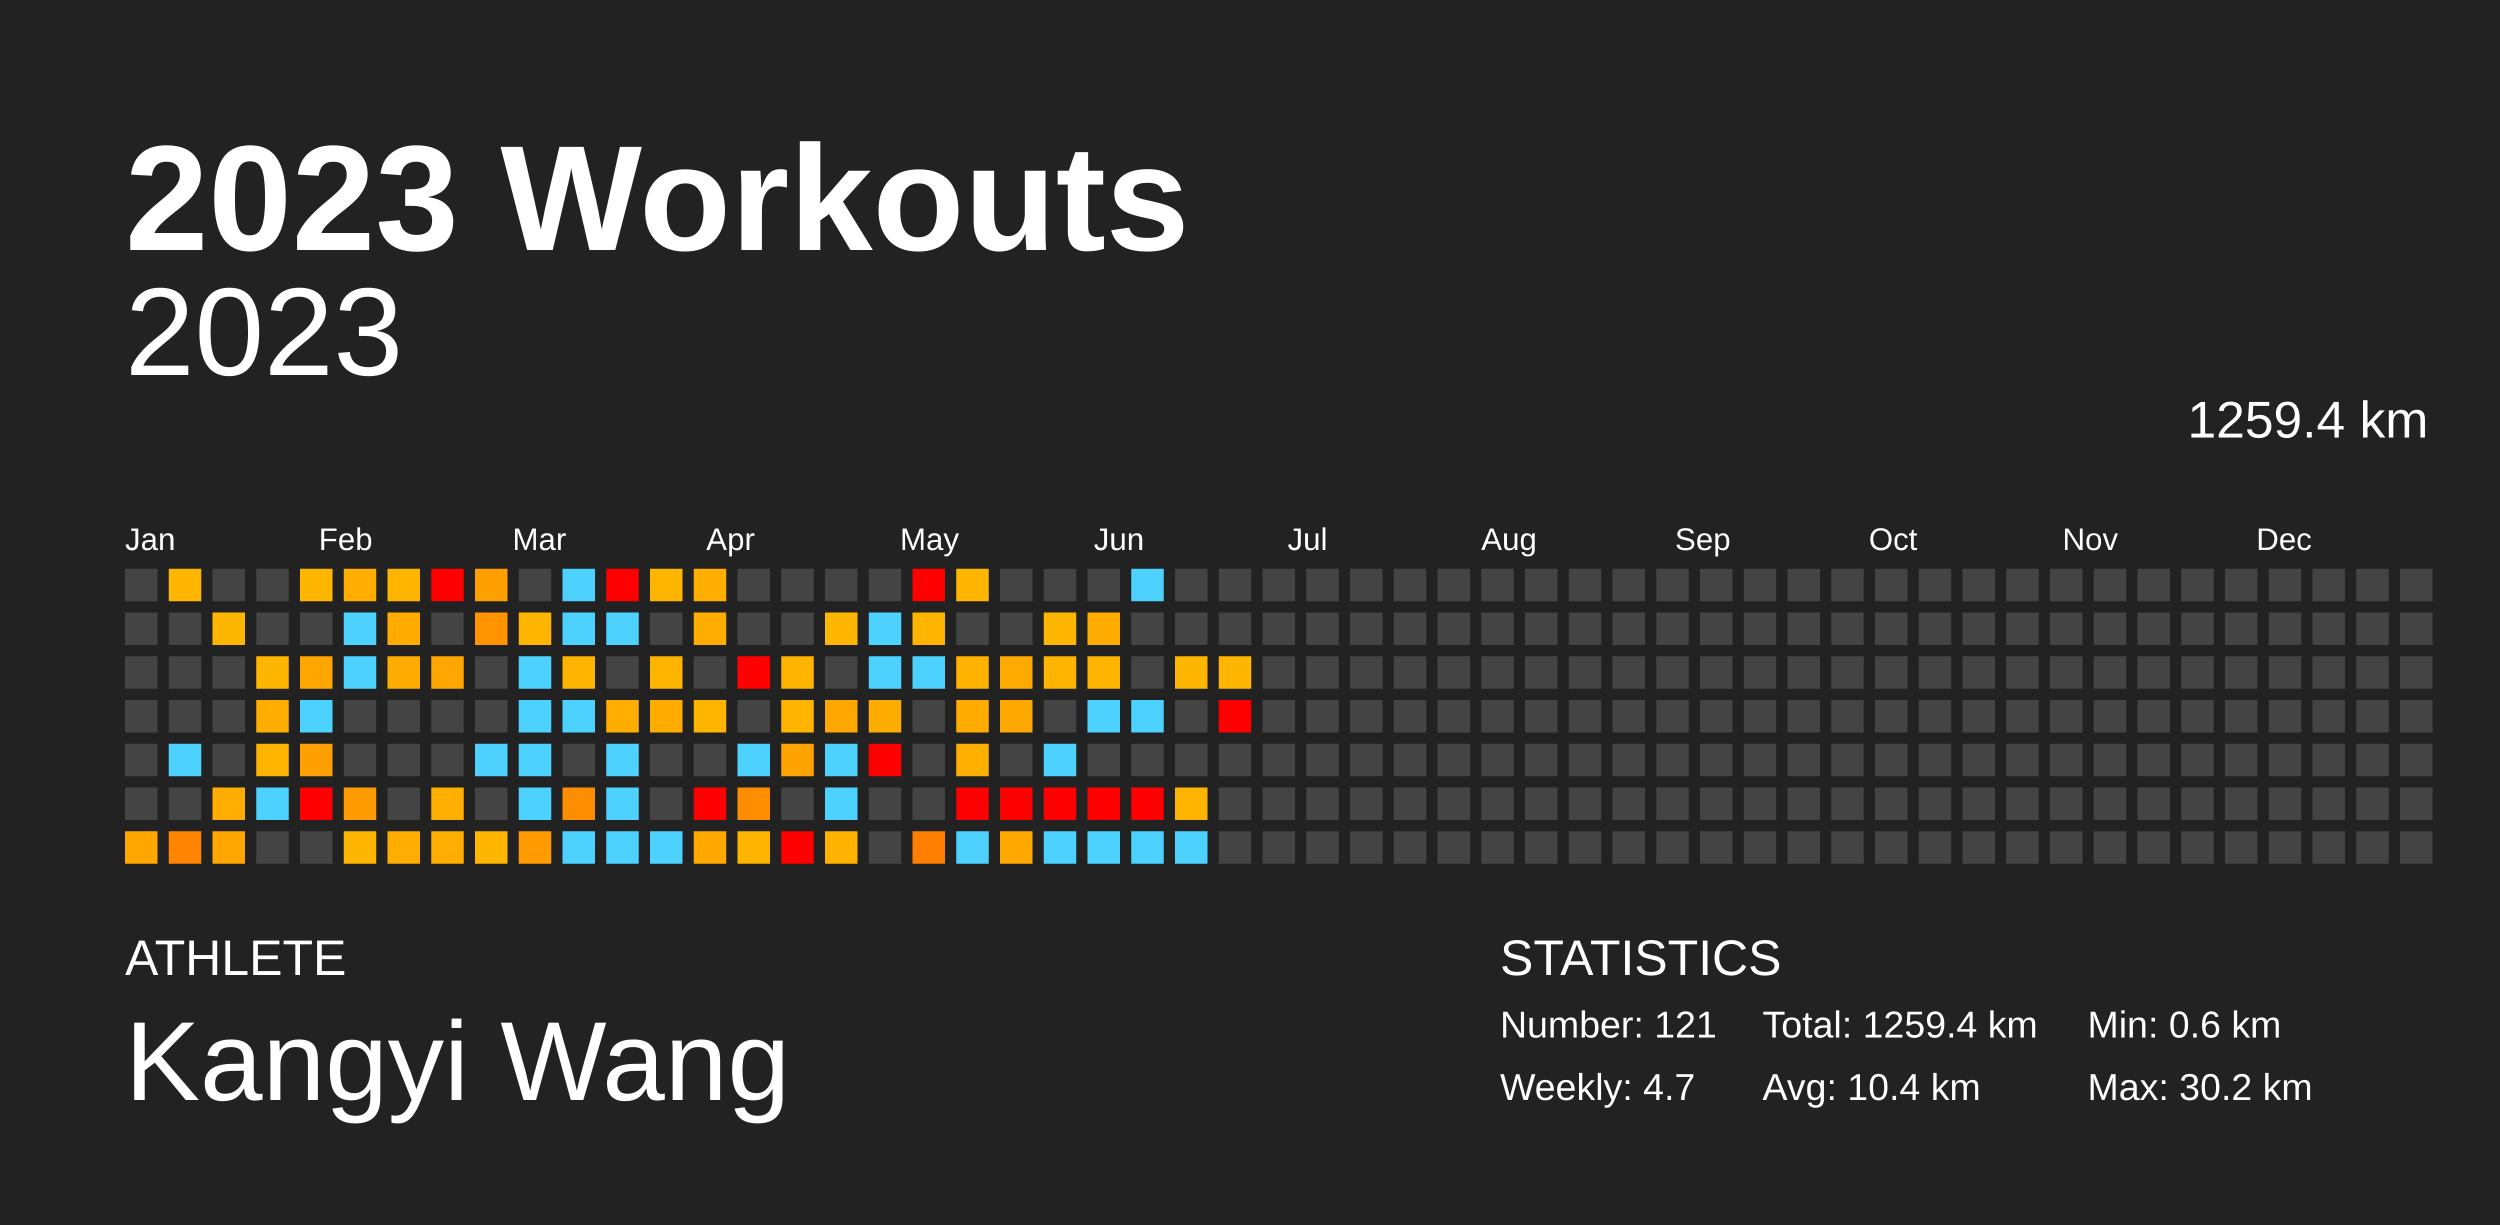
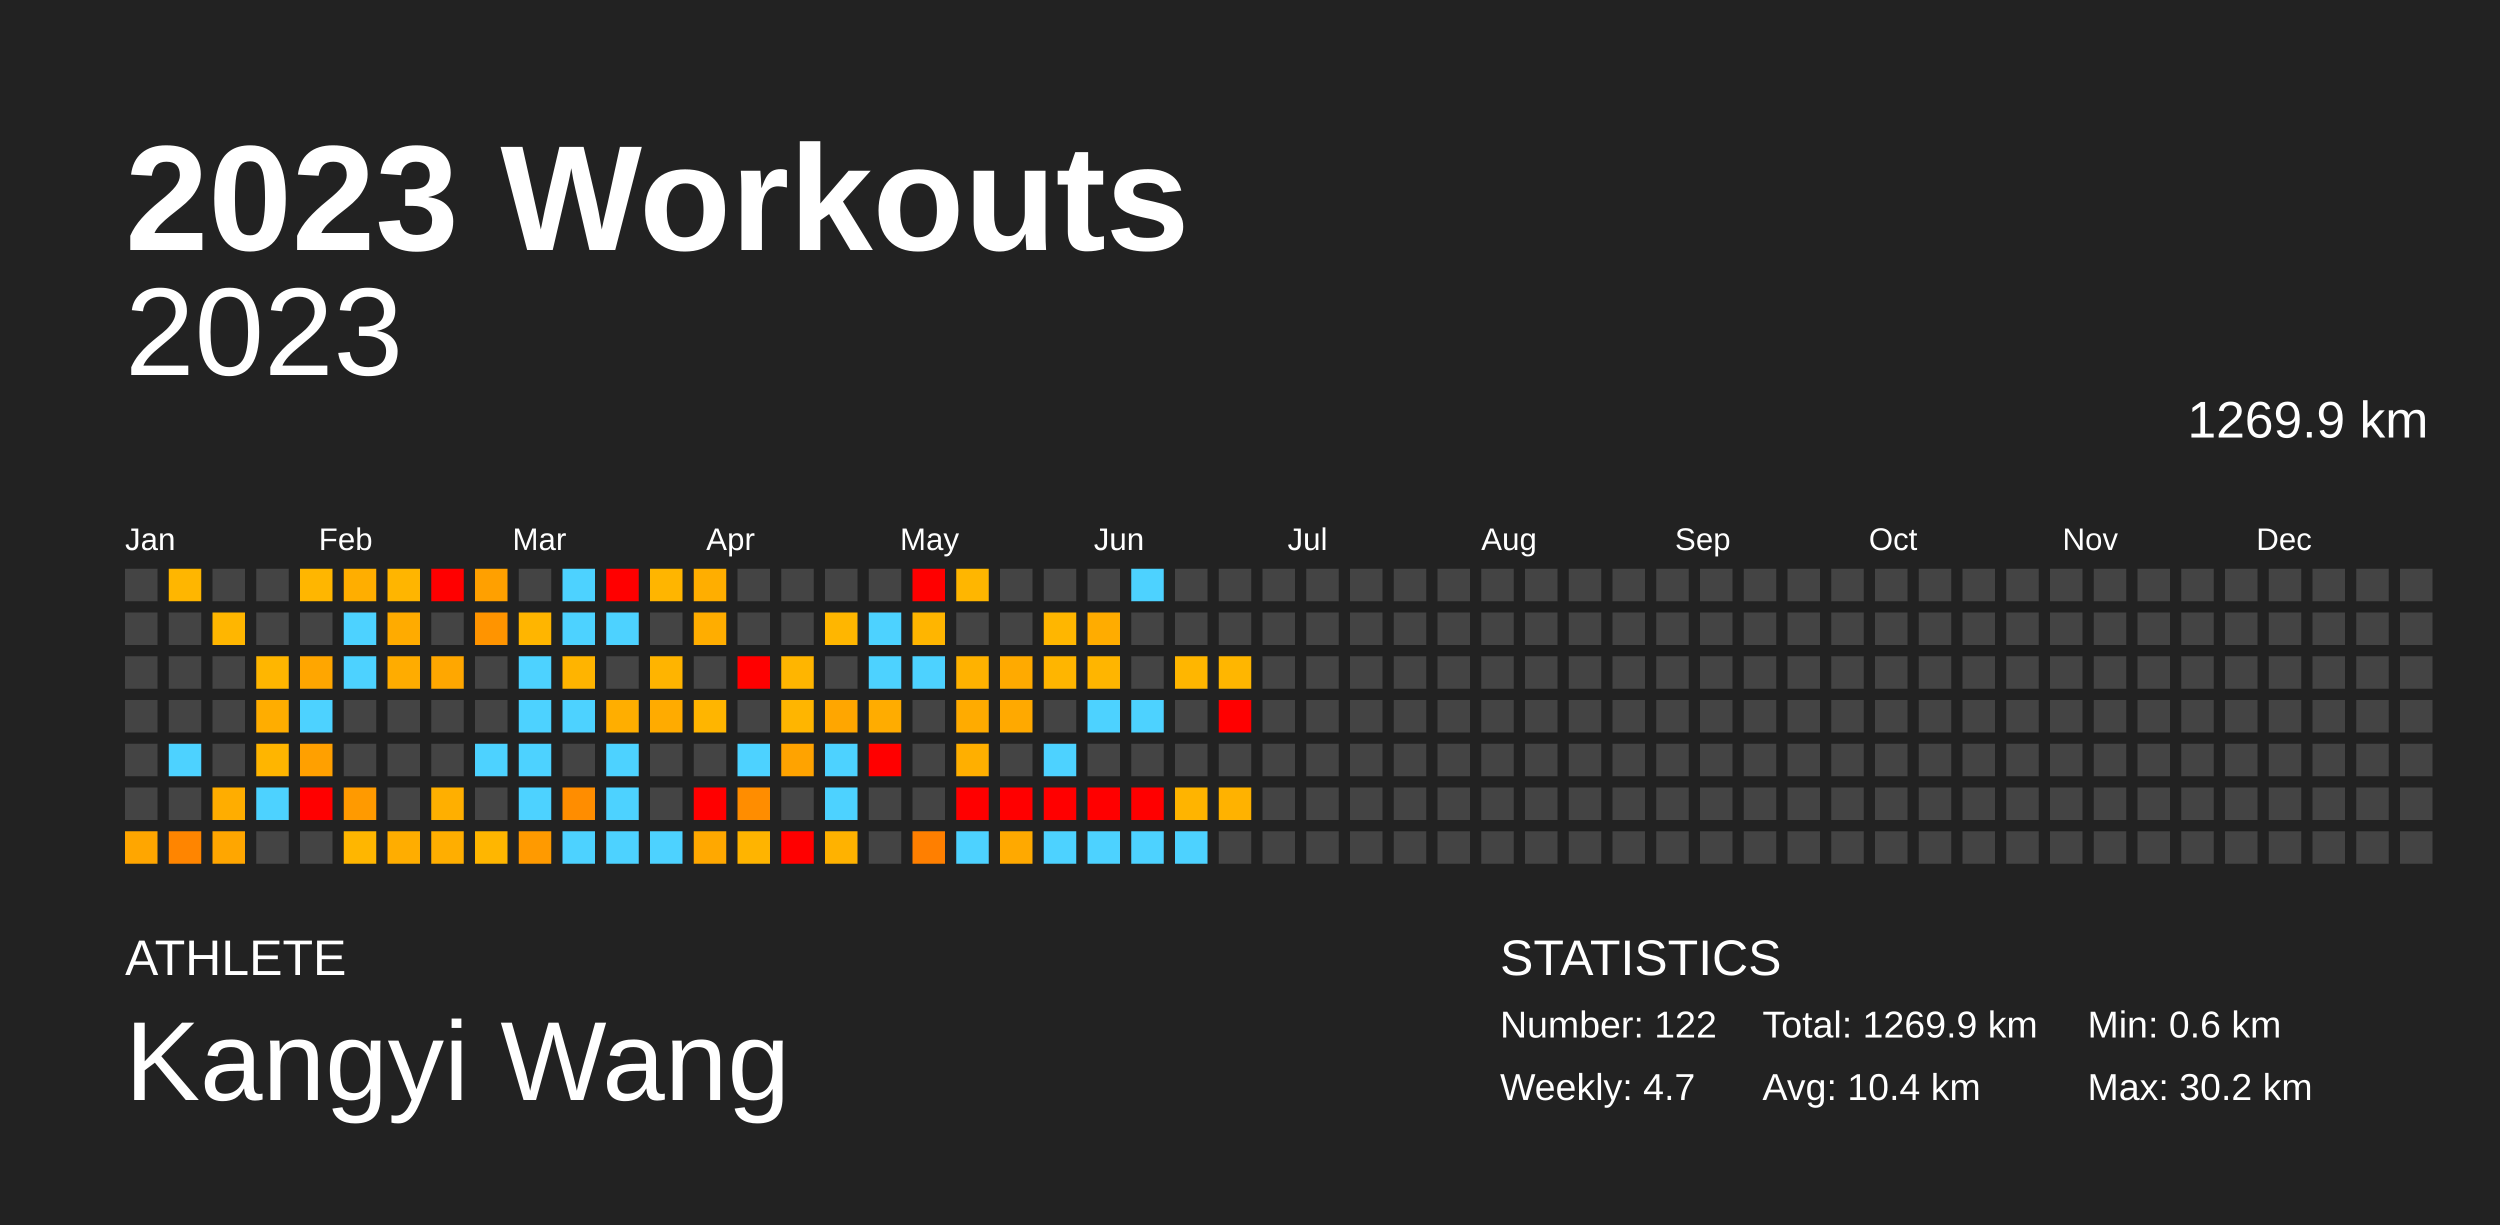
<svg xmlns="http://www.w3.org/2000/svg" baseProfile="full" height="98mm" version="1.1" viewBox="0,0,200,98" width="200mm">
  <defs />
  <rect fill="#222222" height="98" width="200" x="0" y="0" />
  <text fill="#FFFFFF" style="font-size:12px; font-family:Arial; font-weight:bold;" x="10" y="20">2023 Workouts</text>
  <text fill="#FFFFFF" style="font-size:4px; font-family:Arial" x="10" y="78">ATHLETE</text>
  <text fill="#FFFFFF" style="font-size:9px; font-family:Arial" x="10" y="88">Kangyi Wang</text>
  <text fill="#FFFFFF" style="font-size:4px; font-family:Arial" x="120" y="78">STATISTICS</text>
-   <text fill="#FFFFFF" style="font-size:3px; font-family:Arial" x="120" y="83">Number: 121</text>
+   <text fill="#FFFFFF" style="font-size:3px; font-family:Arial" x="120" y="83">Number: 122</text>
  <text fill="#FFFFFF" style="font-size:3px; font-family:Arial" x="120" y="88">Weekly: 4.7</text>
-   <text fill="#FFFFFF" style="font-size:3px; font-family:Arial" x="141" y="83">Total: 1259.4 km</text>
+   <text fill="#FFFFFF" style="font-size:3px; font-family:Arial" x="141" y="83">Total: 1269.9 km</text>
  <text fill="#FFFFFF" style="font-size:3px; font-family:Arial" x="141" y="88">Avg: 10.4 km</text>
  <text fill="#FFFFFF" style="font-size:3px; font-family:Arial" x="167" y="83">Min: 0.6 km</text>
  <text fill="#FFFFFF" style="font-size:3px; font-family:Arial" x="167" y="88">Max: 30.2 km</text>
  <text alignment-baseline="hanging" fill="#FFFFFF" style="font-size:10.0px; font-family:Arial;" x="10" y="30">2023</text>
-   <text alignment-baseline="hanging" fill="#FFFFFF" style="font-size:4.125px; font-family:Arial;" x="175" y="35">1259.4 km</text>
+   <text alignment-baseline="hanging" fill="#FFFFFF" style="font-size:4.125px; font-family:Arial;" x="175" y="35">1269.9 km</text>
  <text fill="#FFFFFF" style="font-size:2.5px; font-family:Arial" x="10.0" y="44">Jan</text>
  <text fill="#FFFFFF" style="font-size:2.5px; font-family:Arial" x="25.5" y="44">Feb</text>
  <text fill="#FFFFFF" style="font-size:2.5px; font-family:Arial" x="41.0" y="44">Mar</text>
  <text fill="#FFFFFF" style="font-size:2.5px; font-family:Arial" x="56.5" y="44">Apr</text>
  <text fill="#FFFFFF" style="font-size:2.5px; font-family:Arial" x="72.0" y="44">May</text>
  <text fill="#FFFFFF" style="font-size:2.5px; font-family:Arial" x="87.5" y="44">Jun</text>
  <text fill="#FFFFFF" style="font-size:2.5px; font-family:Arial" x="103.0" y="44">Jul</text>
  <text fill="#FFFFFF" style="font-size:2.5px; font-family:Arial" x="118.5" y="44">Aug</text>
  <text fill="#FFFFFF" style="font-size:2.5px; font-family:Arial" x="134.0" y="44">Sep</text>
  <text fill="#FFFFFF" style="font-size:2.5px; font-family:Arial" x="149.5" y="44">Oct</text>
  <text fill="#FFFFFF" style="font-size:2.5px; font-family:Arial" x="165.0" y="44">Nov</text>
  <text fill="#FFFFFF" style="font-size:2.5px; font-family:Arial" x="180.5" y="44">Dec</text>
  <rect fill="#444444" height="2.6" width="2.6" x="10.0" y="45.5" />
  <rect fill="#444444" height="2.6" width="2.6" x="10.0" y="49.0" />
  <rect fill="#444444" height="2.6" width="2.6" x="10.0" y="52.5" />
  <rect fill="#444444" height="2.6" width="2.6" x="10.0" y="56.0" />
  <rect fill="#444444" height="2.6" width="2.6" x="10.0" y="59.5" />
  <rect fill="#444444" height="2.6" width="2.6" x="10.0" y="63.0" />
  <rect fill="#ffa600" height="2.6" width="2.6" x="10.0" y="66.5" />
  <rect fill="#ffb600" height="2.6" width="2.6" x="13.5" y="45.5" />
  <rect fill="#444444" height="2.6" width="2.6" x="13.5" y="49.0" />
  <rect fill="#444444" height="2.6" width="2.6" x="13.5" y="52.5" />
  <rect fill="#444444" height="2.6" width="2.6" x="13.5" y="56.0" />
  <rect fill="#4dd2ff" height="2.6" width="2.6" x="13.5" y="59.5" />
  <rect fill="#444444" height="2.6" width="2.6" x="13.5" y="63.0" />
  <rect fill="#ff8500" height="2.6" width="2.6" x="13.5" y="66.5" />
  <rect fill="#444444" height="2.6" width="2.6" x="17.0" y="45.5" />
  <rect fill="#ffb600" height="2.6" width="2.6" x="17.0" y="49.0" />
  <rect fill="#444444" height="2.6" width="2.6" x="17.0" y="52.5" />
  <rect fill="#444444" height="2.6" width="2.6" x="17.0" y="56.0" />
  <rect fill="#444444" height="2.6" width="2.6" x="17.0" y="59.5" />
  <rect fill="#ffad00" height="2.6" width="2.6" x="17.0" y="63.0" />
  <rect fill="#ffa600" height="2.6" width="2.6" x="17.0" y="66.5" />
  <rect fill="#444444" height="2.6" width="2.6" x="20.5" y="45.5" />
  <rect fill="#444444" height="2.6" width="2.6" x="20.5" y="49.0" />
  <rect fill="#ffb600" height="2.6" width="2.6" x="20.5" y="52.5" />
  <rect fill="#ffad00" height="2.6" width="2.6" x="20.5" y="56.0" />
  <rect fill="#ffb500" height="2.6" width="2.6" x="20.5" y="59.5" />
  <rect fill="#4dd2ff" height="2.6" width="2.6" x="20.5" y="63.0" />
  <rect fill="#444444" height="2.6" width="2.6" x="20.5" y="66.5" />
  <rect fill="#ffb600" height="2.6" width="2.6" x="24.0" y="45.5" />
  <rect fill="#444444" height="2.6" width="2.6" x="24.0" y="49.0" />
  <rect fill="#ffa600" height="2.6" width="2.6" x="24.0" y="52.5" />
  <rect fill="#4dd2ff" height="2.6" width="2.6" x="24.0" y="56.0" />
  <rect fill="#ffa000" height="2.6" width="2.6" x="24.0" y="59.5" />
  <rect fill="red" height="2.6" width="2.6" x="24.0" y="63.0" />
  <rect fill="#444444" height="2.6" width="2.6" x="24.0" y="66.5" />
  <rect fill="#ffae00" height="2.6" width="2.6" x="27.5" y="45.5" />
  <rect fill="#4dd2ff" height="2.6" width="2.6" x="27.5" y="49.0" />
  <rect fill="#4dd2ff" height="2.6" width="2.6" x="27.5" y="52.5" />
  <rect fill="#444444" height="2.6" width="2.6" x="27.5" y="56.0" />
  <rect fill="#444444" height="2.6" width="2.6" x="27.5" y="59.5" />
  <rect fill="#ff9a00" height="2.6" width="2.6" x="27.5" y="63.0" />
  <rect fill="#ffb600" height="2.6" width="2.6" x="27.5" y="66.5" />
  <rect fill="#ffb500" height="2.6" width="2.6" x="31.0" y="45.5" />
  <rect fill="#ffab00" height="2.6" width="2.6" x="31.0" y="49.0" />
  <rect fill="#ffac00" height="2.6" width="2.6" x="31.0" y="52.5" />
  <rect fill="#444444" height="2.6" width="2.6" x="31.0" y="56.0" />
  <rect fill="#444444" height="2.6" width="2.6" x="31.0" y="59.5" />
  <rect fill="#444444" height="2.6" width="2.6" x="31.0" y="63.0" />
  <rect fill="#ffad00" height="2.6" width="2.6" x="31.0" y="66.5" />
  <rect fill="red" height="2.6" width="2.6" x="34.5" y="45.5" />
  <rect fill="#444444" height="2.6" width="2.6" x="34.5" y="49.0" />
  <rect fill="#ffa700" height="2.6" width="2.6" x="34.5" y="52.5" />
  <rect fill="#444444" height="2.6" width="2.6" x="34.5" y="56.0" />
  <rect fill="#444444" height="2.6" width="2.6" x="34.5" y="59.5" />
  <rect fill="#ffaf00" height="2.6" width="2.6" x="34.5" y="63.0" />
  <rect fill="#ffae00" height="2.6" width="2.6" x="34.5" y="66.5" />
  <rect fill="#ffa000" height="2.6" width="2.6" x="38.0" y="45.5" />
  <rect fill="#ff9400" height="2.6" width="2.6" x="38.0" y="49.0" />
  <rect fill="#444444" height="2.6" width="2.6" x="38.0" y="52.5" />
  <rect fill="#444444" height="2.6" width="2.6" x="38.0" y="56.0" />
  <rect fill="#4dd2ff" height="2.6" width="2.6" x="38.0" y="59.5" />
  <rect fill="#444444" height="2.6" width="2.6" x="38.0" y="63.0" />
  <rect fill="#ffb600" height="2.6" width="2.6" x="38.0" y="66.5" />
  <rect fill="#444444" height="2.6" width="2.6" x="41.5" y="45.5" />
  <rect fill="#ffb500" height="2.6" width="2.6" x="41.5" y="49.0" />
  <rect fill="#4dd2ff" height="2.6" width="2.6" x="41.5" y="52.5" />
  <rect fill="#4dd2ff" height="2.6" width="2.6" x="41.5" y="56.0" />
  <rect fill="#4dd2ff" height="2.6" width="2.6" x="41.5" y="59.5" />
  <rect fill="#4dd2ff" height="2.6" width="2.6" x="41.5" y="63.0" />
  <rect fill="#ff9a00" height="2.6" width="2.6" x="41.5" y="66.5" />
  <rect fill="#4dd2ff" height="2.6" width="2.6" x="45.0" y="45.5" />
  <rect fill="#4dd2ff" height="2.6" width="2.6" x="45.0" y="49.0" />
  <rect fill="#ffb400" height="2.6" width="2.6" x="45.0" y="52.5" />
  <rect fill="#4dd2ff" height="2.6" width="2.6" x="45.0" y="56.0" />
  <rect fill="#444444" height="2.6" width="2.6" x="45.0" y="59.5" />
  <rect fill="#ff8d00" height="2.6" width="2.6" x="45.0" y="63.0" />
  <rect fill="#4dd2ff" height="2.6" width="2.6" x="45.0" y="66.5" />
  <rect fill="red" height="2.6" width="2.6" x="48.5" y="45.5" />
  <rect fill="#4dd2ff" height="2.6" width="2.6" x="48.5" y="49.0" />
  <rect fill="#444444" height="2.6" width="2.6" x="48.5" y="52.5" />
  <rect fill="#ffae00" height="2.6" width="2.6" x="48.5" y="56.0" />
  <rect fill="#4dd2ff" height="2.6" width="2.6" x="48.5" y="59.5" />
  <rect fill="#4dd2ff" height="2.6" width="2.6" x="48.5" y="63.0" />
  <rect fill="#4dd2ff" height="2.6" width="2.6" x="48.5" y="66.5" />
  <rect fill="#ffb500" height="2.6" width="2.6" x="52.0" y="45.5" />
  <rect fill="#444444" height="2.6" width="2.6" x="52.0" y="49.0" />
  <rect fill="#ffb400" height="2.6" width="2.6" x="52.0" y="52.5" />
  <rect fill="#ffab00" height="2.6" width="2.6" x="52.0" y="56.0" />
  <rect fill="#444444" height="2.6" width="2.6" x="52.0" y="59.5" />
  <rect fill="#444444" height="2.6" width="2.6" x="52.0" y="63.0" />
  <rect fill="#4dd2ff" height="2.6" width="2.6" x="52.0" y="66.5" />
  <rect fill="#ffae00" height="2.6" width="2.6" x="55.5" y="45.5" />
  <rect fill="#ffad00" height="2.6" width="2.6" x="55.5" y="49.0" />
  <rect fill="#444444" height="2.6" width="2.6" x="55.5" y="52.5" />
  <rect fill="#ffb500" height="2.6" width="2.6" x="55.5" y="56.0" />
  <rect fill="#444444" height="2.6" width="2.6" x="55.5" y="59.5" />
  <rect fill="red" height="2.6" width="2.6" x="55.5" y="63.0" />
  <rect fill="#ffa800" height="2.6" width="2.6" x="55.5" y="66.5" />
  <rect fill="#444444" height="2.6" width="2.6" x="59.0" y="45.5" />
  <rect fill="#444444" height="2.6" width="2.6" x="59.0" y="49.0" />
  <rect fill="red" height="2.6" width="2.6" x="59.0" y="52.5" />
  <rect fill="#444444" height="2.6" width="2.6" x="59.0" y="56.0" />
  <rect fill="#4dd2ff" height="2.6" width="2.6" x="59.0" y="59.5" />
  <rect fill="#ff8d00" height="2.6" width="2.6" x="59.0" y="63.0" />
  <rect fill="#ffb400" height="2.6" width="2.6" x="59.0" y="66.5" />
  <rect fill="#444444" height="2.6" width="2.6" x="62.5" y="45.5" />
  <rect fill="#444444" height="2.6" width="2.6" x="62.5" y="49.0" />
  <rect fill="#ffb500" height="2.6" width="2.6" x="62.5" y="52.5" />
  <rect fill="#ffb500" height="2.6" width="2.6" x="62.5" y="56.0" />
  <rect fill="#ffa300" height="2.6" width="2.6" x="62.5" y="59.5" />
  <rect fill="#444444" height="2.6" width="2.6" x="62.5" y="63.0" />
  <rect fill="red" height="2.6" width="2.6" x="62.5" y="66.5" />
  <rect fill="#444444" height="2.6" width="2.6" x="66.0" y="45.5" />
  <rect fill="#ffb600" height="2.6" width="2.6" x="66.0" y="49.0" />
  <rect fill="#444444" height="2.6" width="2.6" x="66.0" y="52.5" />
  <rect fill="#ffa600" height="2.6" width="2.6" x="66.0" y="56.0" />
  <rect fill="#4dd2ff" height="2.6" width="2.6" x="66.0" y="59.5" />
  <rect fill="#4dd2ff" height="2.6" width="2.6" x="66.0" y="63.0" />
  <rect fill="#ffb200" height="2.6" width="2.6" x="66.0" y="66.5" />
  <rect fill="#444444" height="2.6" width="2.6" x="69.5" y="45.5" />
  <rect fill="#4dd2ff" height="2.6" width="2.6" x="69.5" y="49.0" />
  <rect fill="#4dd2ff" height="2.6" width="2.6" x="69.5" y="52.5" />
  <rect fill="#ffac00" height="2.6" width="2.6" x="69.5" y="56.0" />
  <rect fill="red" height="2.6" width="2.6" x="69.5" y="59.5" />
  <rect fill="#444444" height="2.6" width="2.6" x="69.5" y="63.0" />
  <rect fill="#444444" height="2.6" width="2.6" x="69.5" y="66.5" />
  <rect fill="red" height="2.6" width="2.6" x="73.0" y="45.5" />
  <rect fill="#ffb500" height="2.6" width="2.6" x="73.0" y="49.0" />
  <rect fill="#4dd2ff" height="2.6" width="2.6" x="73.0" y="52.5" />
  <rect fill="#444444" height="2.6" width="2.6" x="73.0" y="56.0" />
  <rect fill="#444444" height="2.6" width="2.6" x="73.0" y="59.5" />
  <rect fill="#444444" height="2.6" width="2.6" x="73.0" y="63.0" />
  <rect fill="#ff7f00" height="2.6" width="2.6" x="73.0" y="66.5" />
  <rect fill="#ffb600" height="2.6" width="2.6" x="76.5" y="45.5" />
  <rect fill="#444444" height="2.6" width="2.6" x="76.5" y="49.0" />
  <rect fill="#ffb200" height="2.6" width="2.6" x="76.5" y="52.5" />
  <rect fill="#ffab00" height="2.6" width="2.6" x="76.5" y="56.0" />
  <rect fill="#ffaf00" height="2.6" width="2.6" x="76.5" y="59.5" />
  <rect fill="red" height="2.6" width="2.6" x="76.5" y="63.0" />
  <rect fill="#4dd2ff" height="2.6" width="2.6" x="76.5" y="66.5" />
  <rect fill="#444444" height="2.6" width="2.6" x="80.0" y="45.5" />
  <rect fill="#444444" height="2.6" width="2.6" x="80.0" y="49.0" />
  <rect fill="#ffaa00" height="2.6" width="2.6" x="80.0" y="52.5" />
  <rect fill="#ffa900" height="2.6" width="2.6" x="80.0" y="56.0" />
  <rect fill="#444444" height="2.6" width="2.6" x="80.0" y="59.5" />
  <rect fill="red" height="2.6" width="2.6" x="80.0" y="63.0" />
  <rect fill="#ffa900" height="2.6" width="2.6" x="80.0" y="66.5" />
  <rect fill="#444444" height="2.6" width="2.6" x="83.5" y="45.5" />
  <rect fill="#ffb600" height="2.6" width="2.6" x="83.5" y="49.0" />
  <rect fill="#ffb500" height="2.6" width="2.6" x="83.5" y="52.5" />
  <rect fill="#444444" height="2.6" width="2.6" x="83.5" y="56.0" />
  <rect fill="#4dd2ff" height="2.6" width="2.6" x="83.5" y="59.5" />
  <rect fill="red" height="2.6" width="2.6" x="83.5" y="63.0" />
  <rect fill="#4dd2ff" height="2.6" width="2.6" x="83.5" y="66.5" />
  <rect fill="#444444" height="2.6" width="2.6" x="87.0" y="45.5" />
  <rect fill="#ffac00" height="2.6" width="2.6" x="87.0" y="49.0" />
  <rect fill="#ffb500" height="2.6" width="2.6" x="87.0" y="52.5" />
  <rect fill="#4dd2ff" height="2.6" width="2.6" x="87.0" y="56.0" />
  <rect fill="#444444" height="2.6" width="2.6" x="87.0" y="59.5" />
  <rect fill="red" height="2.6" width="2.6" x="87.0" y="63.0" />
  <rect fill="#4dd2ff" height="2.6" width="2.6" x="87.0" y="66.5" />
  <rect fill="#4dd2ff" height="2.6" width="2.6" x="90.5" y="45.5" />
  <rect fill="#444444" height="2.6" width="2.6" x="90.5" y="49.0" />
  <rect fill="#444444" height="2.6" width="2.6" x="90.5" y="52.5" />
  <rect fill="#4dd2ff" height="2.6" width="2.6" x="90.5" y="56.0" />
  <rect fill="#444444" height="2.6" width="2.6" x="90.5" y="59.5" />
  <rect fill="red" height="2.6" width="2.6" x="90.5" y="63.0" />
  <rect fill="#4dd2ff" height="2.6" width="2.6" x="90.5" y="66.5" />
  <rect fill="#444444" height="2.6" width="2.6" x="94.0" y="45.5" />
  <rect fill="#444444" height="2.6" width="2.6" x="94.0" y="49.0" />
  <rect fill="#ffb600" height="2.6" width="2.6" x="94.0" y="52.5" />
  <rect fill="#444444" height="2.6" width="2.6" x="94.0" y="56.0" />
  <rect fill="#444444" height="2.6" width="2.6" x="94.0" y="59.5" />
  <rect fill="#ffb400" height="2.6" width="2.6" x="94.0" y="63.0" />
  <rect fill="#4dd2ff" height="2.6" width="2.6" x="94.0" y="66.5" />
  <rect fill="#444444" height="2.6" width="2.6" x="97.5" y="45.5" />
  <rect fill="#444444" height="2.6" width="2.6" x="97.5" y="49.0" />
  <rect fill="#ffb600" height="2.6" width="2.6" x="97.5" y="52.5" />
  <rect fill="red" height="2.6" width="2.6" x="97.5" y="56.0" />
  <rect fill="#444444" height="2.6" width="2.6" x="97.5" y="59.5" />
-   <rect fill="#444444" height="2.6" width="2.6" x="97.5" y="63.0" />
+   <rect fill="#ffb200" height="2.6" width="2.6" x="97.5" y="63.0" />
  <rect fill="#444444" height="2.6" width="2.6" x="97.5" y="66.5" />
  <rect fill="#444444" height="2.6" width="2.6" x="101.0" y="45.5" />
  <rect fill="#444444" height="2.6" width="2.6" x="101.0" y="49.0" />
  <rect fill="#444444" height="2.6" width="2.6" x="101.0" y="52.5" />
  <rect fill="#444444" height="2.6" width="2.6" x="101.0" y="56.0" />
  <rect fill="#444444" height="2.6" width="2.6" x="101.0" y="59.5" />
  <rect fill="#444444" height="2.6" width="2.6" x="101.0" y="63.0" />
  <rect fill="#444444" height="2.6" width="2.6" x="101.0" y="66.5" />
  <rect fill="#444444" height="2.6" width="2.6" x="104.5" y="45.5" />
  <rect fill="#444444" height="2.6" width="2.6" x="104.5" y="49.0" />
  <rect fill="#444444" height="2.6" width="2.6" x="104.5" y="52.5" />
  <rect fill="#444444" height="2.6" width="2.6" x="104.5" y="56.0" />
  <rect fill="#444444" height="2.6" width="2.6" x="104.5" y="59.5" />
  <rect fill="#444444" height="2.6" width="2.6" x="104.5" y="63.0" />
  <rect fill="#444444" height="2.6" width="2.6" x="104.5" y="66.5" />
  <rect fill="#444444" height="2.6" width="2.6" x="108.0" y="45.5" />
  <rect fill="#444444" height="2.6" width="2.6" x="108.0" y="49.0" />
  <rect fill="#444444" height="2.6" width="2.6" x="108.0" y="52.5" />
  <rect fill="#444444" height="2.6" width="2.6" x="108.0" y="56.0" />
  <rect fill="#444444" height="2.6" width="2.6" x="108.0" y="59.5" />
  <rect fill="#444444" height="2.6" width="2.6" x="108.0" y="63.0" />
  <rect fill="#444444" height="2.6" width="2.6" x="108.0" y="66.5" />
  <rect fill="#444444" height="2.6" width="2.6" x="111.5" y="45.5" />
  <rect fill="#444444" height="2.6" width="2.6" x="111.5" y="49.0" />
  <rect fill="#444444" height="2.6" width="2.6" x="111.5" y="52.5" />
  <rect fill="#444444" height="2.6" width="2.6" x="111.5" y="56.0" />
  <rect fill="#444444" height="2.6" width="2.6" x="111.5" y="59.5" />
  <rect fill="#444444" height="2.6" width="2.6" x="111.5" y="63.0" />
  <rect fill="#444444" height="2.6" width="2.6" x="111.5" y="66.5" />
  <rect fill="#444444" height="2.6" width="2.6" x="115.0" y="45.5" />
  <rect fill="#444444" height="2.6" width="2.6" x="115.0" y="49.0" />
  <rect fill="#444444" height="2.6" width="2.6" x="115.0" y="52.5" />
  <rect fill="#444444" height="2.6" width="2.6" x="115.0" y="56.0" />
  <rect fill="#444444" height="2.6" width="2.6" x="115.0" y="59.5" />
  <rect fill="#444444" height="2.6" width="2.6" x="115.0" y="63.0" />
  <rect fill="#444444" height="2.6" width="2.6" x="115.0" y="66.5" />
  <rect fill="#444444" height="2.6" width="2.6" x="118.5" y="45.5" />
  <rect fill="#444444" height="2.6" width="2.6" x="118.5" y="49.0" />
  <rect fill="#444444" height="2.6" width="2.6" x="118.5" y="52.5" />
  <rect fill="#444444" height="2.6" width="2.6" x="118.5" y="56.0" />
  <rect fill="#444444" height="2.6" width="2.6" x="118.5" y="59.5" />
  <rect fill="#444444" height="2.6" width="2.6" x="118.5" y="63.0" />
  <rect fill="#444444" height="2.6" width="2.6" x="118.5" y="66.5" />
  <rect fill="#444444" height="2.6" width="2.6" x="122.0" y="45.5" />
  <rect fill="#444444" height="2.6" width="2.6" x="122.0" y="49.0" />
  <rect fill="#444444" height="2.6" width="2.6" x="122.0" y="52.5" />
  <rect fill="#444444" height="2.6" width="2.6" x="122.0" y="56.0" />
  <rect fill="#444444" height="2.6" width="2.6" x="122.0" y="59.5" />
  <rect fill="#444444" height="2.6" width="2.6" x="122.0" y="63.0" />
  <rect fill="#444444" height="2.6" width="2.6" x="122.0" y="66.5" />
  <rect fill="#444444" height="2.6" width="2.6" x="125.5" y="45.5" />
  <rect fill="#444444" height="2.6" width="2.6" x="125.5" y="49.0" />
  <rect fill="#444444" height="2.6" width="2.6" x="125.5" y="52.5" />
  <rect fill="#444444" height="2.6" width="2.6" x="125.5" y="56.0" />
  <rect fill="#444444" height="2.6" width="2.6" x="125.5" y="59.5" />
  <rect fill="#444444" height="2.6" width="2.6" x="125.5" y="63.0" />
  <rect fill="#444444" height="2.6" width="2.6" x="125.5" y="66.5" />
  <rect fill="#444444" height="2.6" width="2.6" x="129.0" y="45.5" />
  <rect fill="#444444" height="2.6" width="2.6" x="129.0" y="49.0" />
  <rect fill="#444444" height="2.6" width="2.6" x="129.0" y="52.5" />
  <rect fill="#444444" height="2.6" width="2.6" x="129.0" y="56.0" />
  <rect fill="#444444" height="2.6" width="2.6" x="129.0" y="59.5" />
  <rect fill="#444444" height="2.6" width="2.6" x="129.0" y="63.0" />
  <rect fill="#444444" height="2.6" width="2.6" x="129.0" y="66.5" />
  <rect fill="#444444" height="2.6" width="2.6" x="132.5" y="45.5" />
  <rect fill="#444444" height="2.6" width="2.6" x="132.5" y="49.0" />
  <rect fill="#444444" height="2.6" width="2.6" x="132.5" y="52.5" />
  <rect fill="#444444" height="2.6" width="2.6" x="132.5" y="56.0" />
  <rect fill="#444444" height="2.6" width="2.6" x="132.5" y="59.5" />
  <rect fill="#444444" height="2.6" width="2.6" x="132.5" y="63.0" />
  <rect fill="#444444" height="2.6" width="2.6" x="132.5" y="66.5" />
  <rect fill="#444444" height="2.6" width="2.6" x="136.0" y="45.5" />
  <rect fill="#444444" height="2.6" width="2.6" x="136.0" y="49.0" />
  <rect fill="#444444" height="2.6" width="2.6" x="136.0" y="52.5" />
  <rect fill="#444444" height="2.6" width="2.6" x="136.0" y="56.0" />
  <rect fill="#444444" height="2.6" width="2.6" x="136.0" y="59.5" />
  <rect fill="#444444" height="2.6" width="2.6" x="136.0" y="63.0" />
  <rect fill="#444444" height="2.6" width="2.6" x="136.0" y="66.5" />
  <rect fill="#444444" height="2.6" width="2.6" x="139.5" y="45.5" />
  <rect fill="#444444" height="2.6" width="2.6" x="139.5" y="49.0" />
  <rect fill="#444444" height="2.6" width="2.6" x="139.5" y="52.5" />
  <rect fill="#444444" height="2.6" width="2.6" x="139.5" y="56.0" />
  <rect fill="#444444" height="2.6" width="2.6" x="139.5" y="59.5" />
  <rect fill="#444444" height="2.6" width="2.6" x="139.5" y="63.0" />
  <rect fill="#444444" height="2.6" width="2.6" x="139.5" y="66.5" />
  <rect fill="#444444" height="2.6" width="2.6" x="143.0" y="45.5" />
  <rect fill="#444444" height="2.6" width="2.6" x="143.0" y="49.0" />
  <rect fill="#444444" height="2.6" width="2.6" x="143.0" y="52.5" />
  <rect fill="#444444" height="2.6" width="2.6" x="143.0" y="56.0" />
  <rect fill="#444444" height="2.6" width="2.6" x="143.0" y="59.5" />
  <rect fill="#444444" height="2.6" width="2.6" x="143.0" y="63.0" />
  <rect fill="#444444" height="2.6" width="2.6" x="143.0" y="66.5" />
  <rect fill="#444444" height="2.6" width="2.6" x="146.5" y="45.5" />
  <rect fill="#444444" height="2.6" width="2.6" x="146.5" y="49.0" />
  <rect fill="#444444" height="2.6" width="2.6" x="146.5" y="52.5" />
  <rect fill="#444444" height="2.6" width="2.6" x="146.5" y="56.0" />
  <rect fill="#444444" height="2.6" width="2.6" x="146.5" y="59.5" />
  <rect fill="#444444" height="2.6" width="2.6" x="146.5" y="63.0" />
  <rect fill="#444444" height="2.6" width="2.6" x="146.5" y="66.5" />
  <rect fill="#444444" height="2.6" width="2.6" x="150.0" y="45.5" />
  <rect fill="#444444" height="2.6" width="2.6" x="150.0" y="49.0" />
  <rect fill="#444444" height="2.6" width="2.6" x="150.0" y="52.5" />
  <rect fill="#444444" height="2.6" width="2.6" x="150.0" y="56.0" />
  <rect fill="#444444" height="2.6" width="2.6" x="150.0" y="59.5" />
  <rect fill="#444444" height="2.6" width="2.6" x="150.0" y="63.0" />
  <rect fill="#444444" height="2.6" width="2.6" x="150.0" y="66.5" />
  <rect fill="#444444" height="2.6" width="2.6" x="153.5" y="45.5" />
  <rect fill="#444444" height="2.6" width="2.6" x="153.5" y="49.0" />
  <rect fill="#444444" height="2.6" width="2.6" x="153.5" y="52.5" />
  <rect fill="#444444" height="2.6" width="2.6" x="153.5" y="56.0" />
  <rect fill="#444444" height="2.6" width="2.6" x="153.5" y="59.5" />
  <rect fill="#444444" height="2.6" width="2.6" x="153.5" y="63.0" />
  <rect fill="#444444" height="2.6" width="2.6" x="153.5" y="66.5" />
  <rect fill="#444444" height="2.6" width="2.6" x="157.0" y="45.5" />
  <rect fill="#444444" height="2.6" width="2.6" x="157.0" y="49.0" />
  <rect fill="#444444" height="2.6" width="2.6" x="157.0" y="52.5" />
  <rect fill="#444444" height="2.6" width="2.6" x="157.0" y="56.0" />
  <rect fill="#444444" height="2.6" width="2.6" x="157.0" y="59.5" />
  <rect fill="#444444" height="2.6" width="2.6" x="157.0" y="63.0" />
  <rect fill="#444444" height="2.6" width="2.6" x="157.0" y="66.5" />
  <rect fill="#444444" height="2.6" width="2.6" x="160.5" y="45.5" />
  <rect fill="#444444" height="2.6" width="2.6" x="160.5" y="49.0" />
  <rect fill="#444444" height="2.6" width="2.6" x="160.5" y="52.5" />
  <rect fill="#444444" height="2.6" width="2.6" x="160.5" y="56.0" />
  <rect fill="#444444" height="2.6" width="2.6" x="160.5" y="59.5" />
  <rect fill="#444444" height="2.6" width="2.6" x="160.5" y="63.0" />
  <rect fill="#444444" height="2.6" width="2.6" x="160.5" y="66.5" />
  <rect fill="#444444" height="2.6" width="2.6" x="164.0" y="45.5" />
  <rect fill="#444444" height="2.6" width="2.6" x="164.0" y="49.0" />
  <rect fill="#444444" height="2.6" width="2.6" x="164.0" y="52.5" />
  <rect fill="#444444" height="2.6" width="2.6" x="164.0" y="56.0" />
  <rect fill="#444444" height="2.6" width="2.6" x="164.0" y="59.5" />
  <rect fill="#444444" height="2.6" width="2.6" x="164.0" y="63.0" />
  <rect fill="#444444" height="2.6" width="2.6" x="164.0" y="66.5" />
  <rect fill="#444444" height="2.6" width="2.6" x="167.5" y="45.5" />
  <rect fill="#444444" height="2.6" width="2.6" x="167.5" y="49.0" />
  <rect fill="#444444" height="2.6" width="2.6" x="167.5" y="52.5" />
  <rect fill="#444444" height="2.6" width="2.6" x="167.5" y="56.0" />
  <rect fill="#444444" height="2.6" width="2.6" x="167.5" y="59.5" />
  <rect fill="#444444" height="2.6" width="2.6" x="167.5" y="63.0" />
  <rect fill="#444444" height="2.6" width="2.6" x="167.5" y="66.5" />
  <rect fill="#444444" height="2.6" width="2.6" x="171.0" y="45.5" />
  <rect fill="#444444" height="2.6" width="2.6" x="171.0" y="49.0" />
  <rect fill="#444444" height="2.6" width="2.6" x="171.0" y="52.5" />
  <rect fill="#444444" height="2.6" width="2.6" x="171.0" y="56.0" />
  <rect fill="#444444" height="2.6" width="2.6" x="171.0" y="59.5" />
  <rect fill="#444444" height="2.6" width="2.6" x="171.0" y="63.0" />
  <rect fill="#444444" height="2.6" width="2.6" x="171.0" y="66.5" />
  <rect fill="#444444" height="2.6" width="2.6" x="174.5" y="45.5" />
  <rect fill="#444444" height="2.6" width="2.6" x="174.5" y="49.0" />
  <rect fill="#444444" height="2.6" width="2.6" x="174.5" y="52.5" />
  <rect fill="#444444" height="2.6" width="2.6" x="174.5" y="56.0" />
  <rect fill="#444444" height="2.6" width="2.6" x="174.5" y="59.5" />
  <rect fill="#444444" height="2.6" width="2.6" x="174.5" y="63.0" />
  <rect fill="#444444" height="2.6" width="2.6" x="174.5" y="66.5" />
  <rect fill="#444444" height="2.6" width="2.6" x="178.0" y="45.5" />
  <rect fill="#444444" height="2.6" width="2.6" x="178.0" y="49.0" />
  <rect fill="#444444" height="2.6" width="2.6" x="178.0" y="52.5" />
  <rect fill="#444444" height="2.6" width="2.6" x="178.0" y="56.0" />
  <rect fill="#444444" height="2.6" width="2.6" x="178.0" y="59.5" />
  <rect fill="#444444" height="2.6" width="2.6" x="178.0" y="63.0" />
  <rect fill="#444444" height="2.6" width="2.6" x="178.0" y="66.5" />
  <rect fill="#444444" height="2.6" width="2.6" x="181.5" y="45.5" />
  <rect fill="#444444" height="2.6" width="2.6" x="181.5" y="49.0" />
  <rect fill="#444444" height="2.6" width="2.6" x="181.5" y="52.5" />
  <rect fill="#444444" height="2.6" width="2.6" x="181.5" y="56.0" />
  <rect fill="#444444" height="2.6" width="2.6" x="181.5" y="59.5" />
  <rect fill="#444444" height="2.6" width="2.6" x="181.5" y="63.0" />
  <rect fill="#444444" height="2.6" width="2.6" x="181.5" y="66.5" />
  <rect fill="#444444" height="2.6" width="2.6" x="185.0" y="45.5" />
  <rect fill="#444444" height="2.6" width="2.6" x="185.0" y="49.0" />
  <rect fill="#444444" height="2.6" width="2.6" x="185.0" y="52.5" />
  <rect fill="#444444" height="2.6" width="2.6" x="185.0" y="56.0" />
  <rect fill="#444444" height="2.6" width="2.6" x="185.0" y="59.5" />
  <rect fill="#444444" height="2.6" width="2.6" x="185.0" y="63.0" />
  <rect fill="#444444" height="2.6" width="2.6" x="185.0" y="66.5" />
  <rect fill="#444444" height="2.6" width="2.6" x="188.5" y="45.5" />
  <rect fill="#444444" height="2.6" width="2.6" x="188.5" y="49.0" />
  <rect fill="#444444" height="2.6" width="2.6" x="188.5" y="52.5" />
  <rect fill="#444444" height="2.6" width="2.6" x="188.5" y="56.0" />
  <rect fill="#444444" height="2.6" width="2.6" x="188.5" y="59.5" />
  <rect fill="#444444" height="2.6" width="2.6" x="188.5" y="63.0" />
  <rect fill="#444444" height="2.6" width="2.6" x="188.5" y="66.5" />
  <rect fill="#444444" height="2.6" width="2.6" x="192.0" y="45.5" />
  <rect fill="#444444" height="2.6" width="2.6" x="192.0" y="49.0" />
  <rect fill="#444444" height="2.6" width="2.6" x="192.0" y="52.5" />
  <rect fill="#444444" height="2.6" width="2.6" x="192.0" y="56.0" />
  <rect fill="#444444" height="2.6" width="2.6" x="192.0" y="59.5" />
  <rect fill="#444444" height="2.6" width="2.6" x="192.0" y="63.0" />
  <rect fill="#444444" height="2.6" width="2.6" x="192.0" y="66.5" />
</svg>
